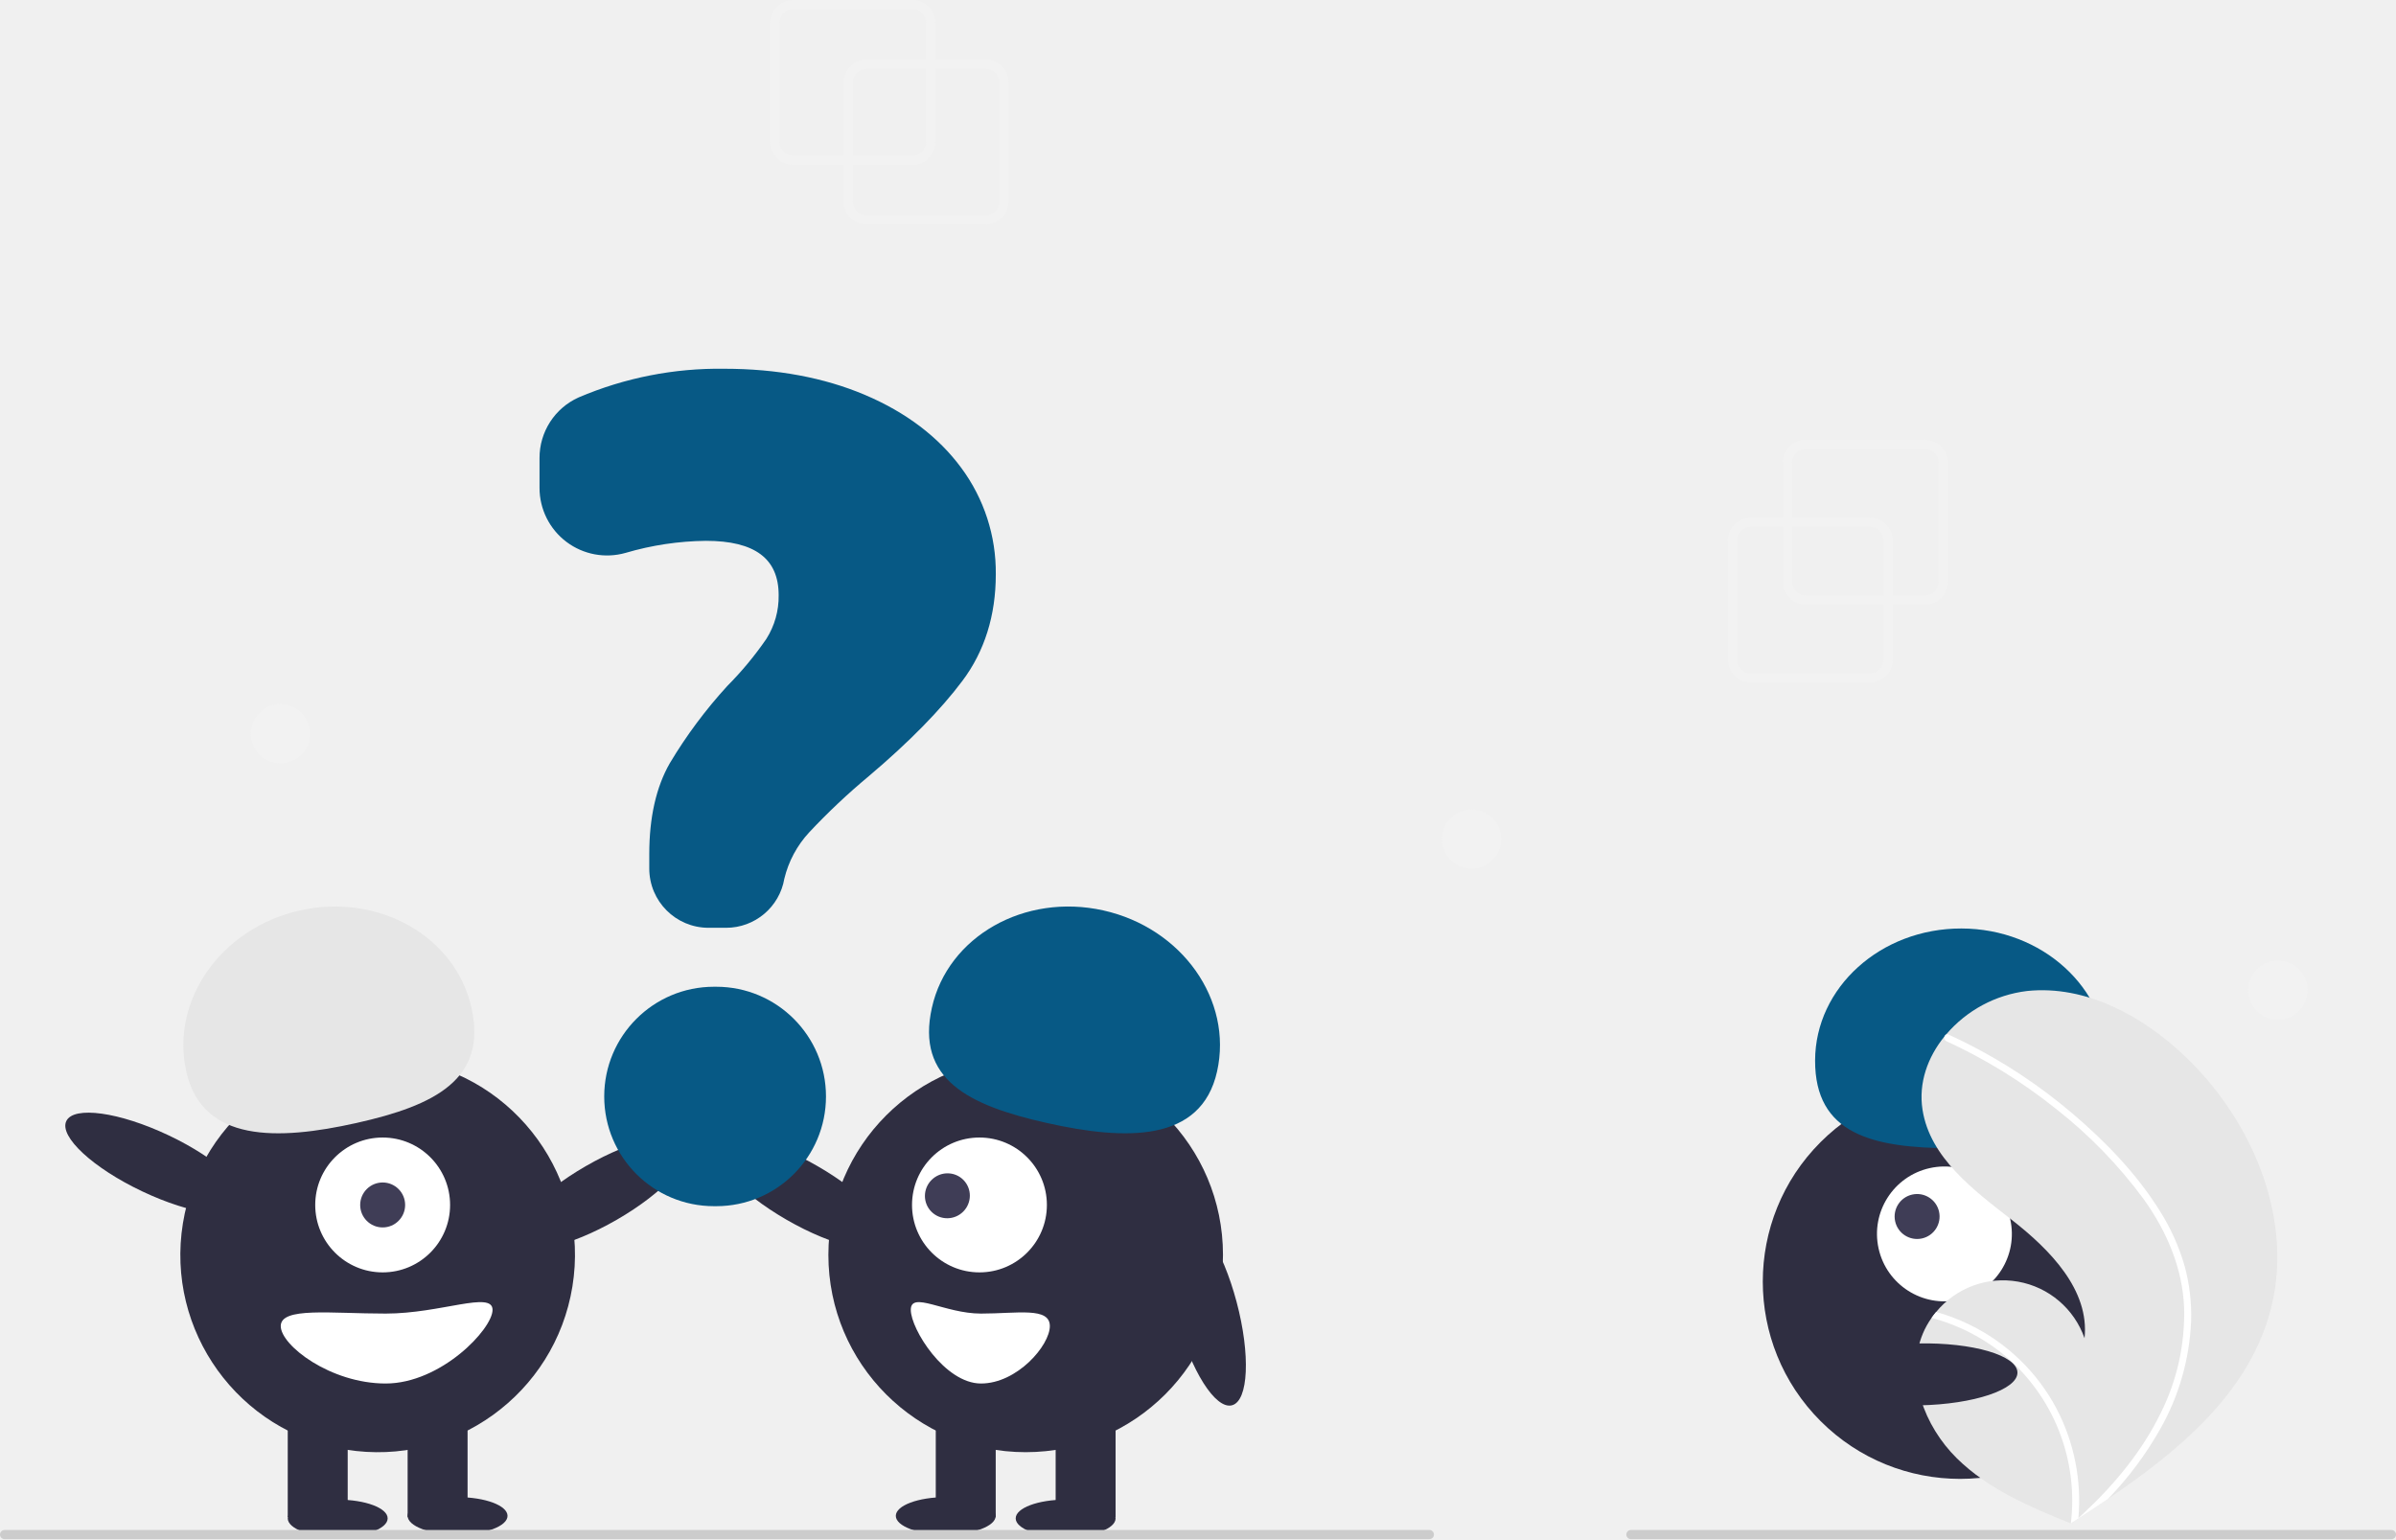
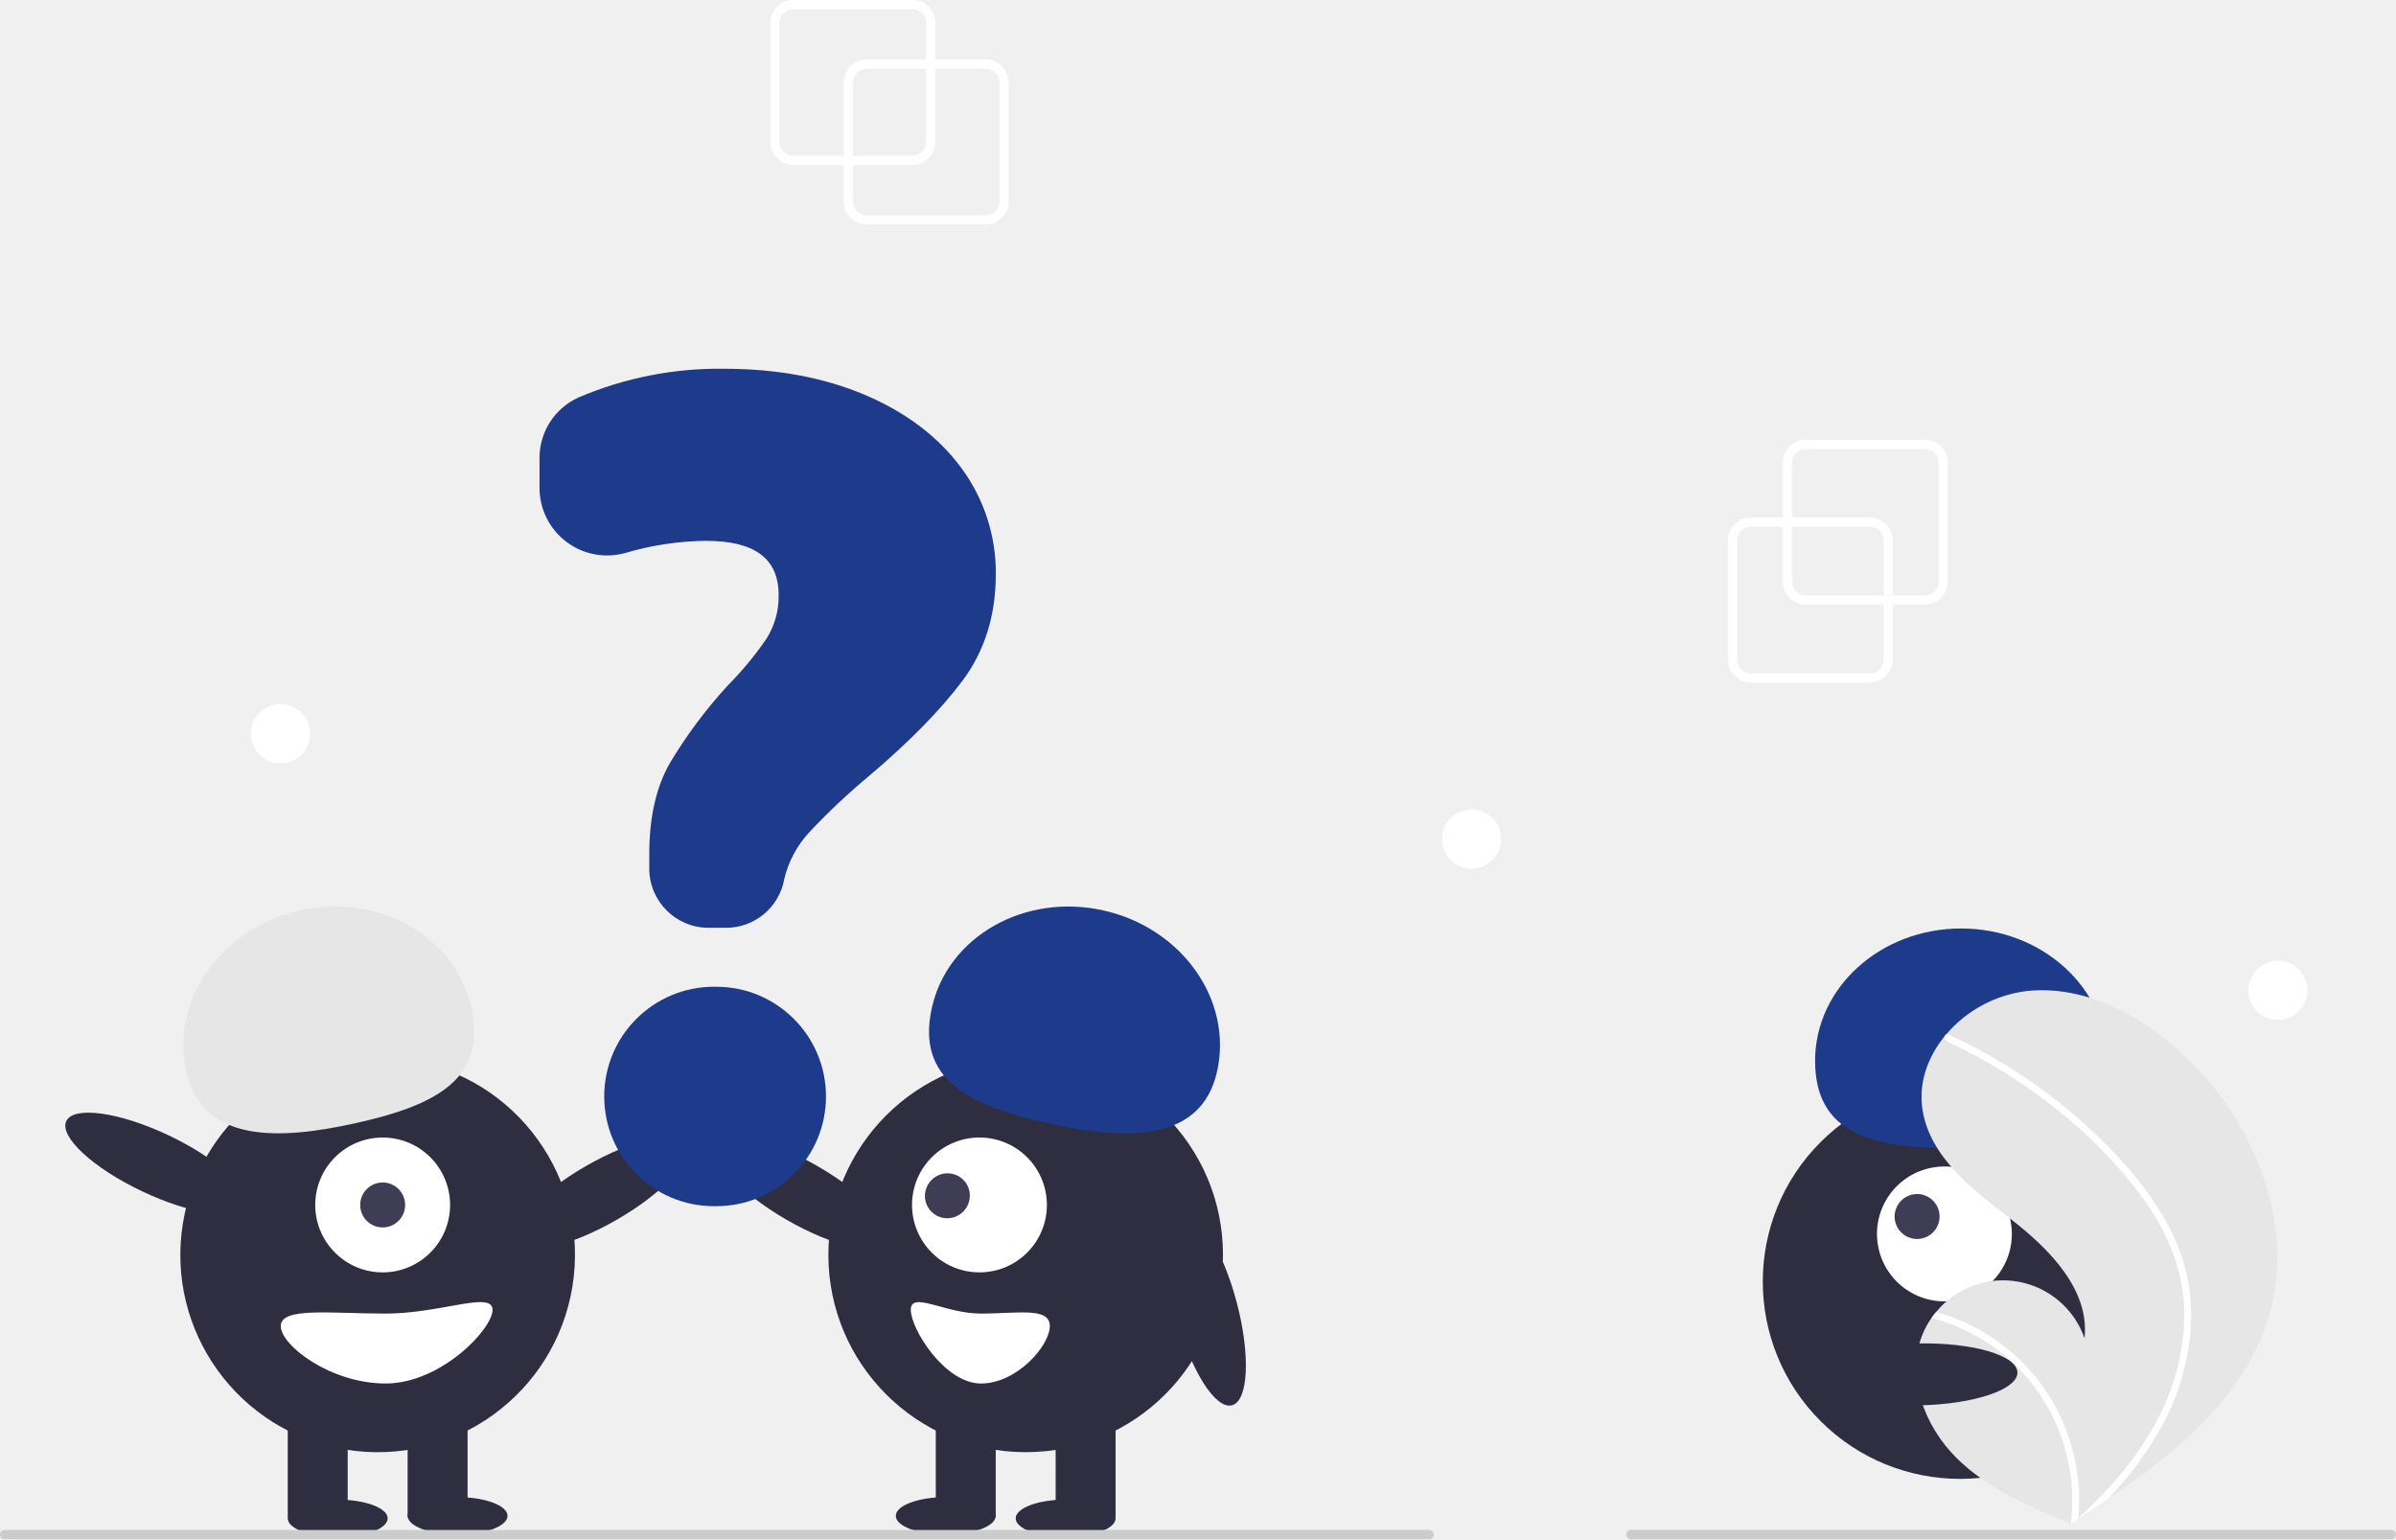
<svg xmlns="http://www.w3.org/2000/svg" data-name="Layer 1" width="523" height="336" viewBox="0 0 523 336">
  <circle cx="766.35" cy="561.776" r="43.067" transform="translate(-511.2767 424.4313) rotate(-45)" fill="#2f2e41" />
  <circle cx="762.929" cy="551.366" r="14.719" transform="translate(-439.6308 -104.0852) rotate(-12.48125)" fill="#fff" />
  <circle cx="756.966" cy="547.565" r="4.906" transform="translate(-438.9502 -105.4637) rotate(-12.48125)" fill="#3f3d56" />
-   <path d="M764.648,532.66c-17.613-.033-29.978-3.179-29.948-19.136s14.332-28.867,31.945-28.834,31.868,12.995,31.838,28.952C798.454,529.599,782.262,532.692,764.648,532.66Z" transform="translate(-338.5 -282)" fill="#075985" />
+   <path d="M764.648,532.66c-17.613-.033-29.978-3.179-29.948-19.136s14.332-28.867,31.945-28.834,31.868,12.995,31.838,28.952C798.454,529.599,782.262,532.692,764.648,532.66Z" transform="translate(-338.5 -282)" fill="#1e3a8a" />
  <path d="M833.852,568.974c-5.052,17.526-19.804,29.795-35.191,40.217q-3.223,2.183-6.448,4.266c-.015.006-.03.02-.044.026-.103.066-.207.133-.303.2-.444.286-.888.572-1.328.855l.242.109s.237.126-.022.02c-.077-.032-.158-.061-.235-.094-8.939-3.605-18.037-7.476-24.888-14.23-7.106-7.014-11.26-18.014-7.411-27.228a17.592,17.592,0,0,1,1.905-3.419c.312-.447.648-.874.998-1.294a18.856,18.856,0,0,1,32.386,5.73c1.131-10.526-7.549-19.343-15.901-25.848-8.356-6.502-17.851-13.583-19.467-24.051-.902-5.824,1.123-11.468,4.812-15.999.114-.138.228-.275.346-.409a27.518,27.518,0,0,1,17.687-9.489c12.813-1.332,25.259,5.451,34.568,14.359C830.538,527.03,839.595,549.047,833.852,568.974Z" transform="translate(-338.5 -282)" fill="#e6e6e6" />
  <path d="M809.767,546.05a46.78,46.78,0,0,1,5.604,12.361,40.62,40.62,0,0,1,1.404,11.997,52.044,52.044,0,0,1-6.816,23.685A74.902,74.902,0,0,1,798.66,609.192q-3.223,2.183-6.448,4.266c-.015.006-.03.02-.044.026-.103.066-.207.133-.303.2-.444.286-.888.572-1.328.855,0,0,.479.235.219.129-.077-.032-.158-.061-.235-.094a41.405,41.405,0,0,0-13.249-35.651,41.76,41.76,0,0,0-17.146-9.226c.312-.447.648-.874.998-1.294a43.296,43.296,0,0,1,7.147,2.704,42.424,42.424,0,0,1,19.182,18.493,43.374,43.374,0,0,1,4.723,23.801c.367-.333.735-.673,1.092-1.01,6.793-6.333,12.826-13.602,16.91-21.992A48.416,48.416,0,0,0,815.247,567.493c-.333-8.653-3.781-16.668-8.773-23.646a101.346,101.346,0,0,0-19.211-19.798,115.158,115.158,0,0,0-23.892-14.751.828.828,0,0,1-.417-1.063.704.704,0,0,1,.346-.409.613.613,0,0,1,.532.023c1.054.485,2.1.977,3.139,1.49a116.465,116.465,0,0,1,24.062,15.873C798.117,531.25,804.785,538.149,809.767,546.05Z" transform="translate(-338.5 -282)" fill="#fff" />
  <ellipse cx="73.714" cy="331.46" rx="10.903" ry="4.089" fill="#2f2e41" />
  <ellipse cx="99.881" cy="330.915" rx="10.903" ry="4.089" fill="#2f2e41" />
  <ellipse cx="469.744" cy="542.424" rx="21.534" ry="6.76" transform="translate(-546.6249 25.10005) rotate(-29.96257)" fill="#2f2e41" />
  <circle cx="420.936" cy="555.946" r="43.067" transform="translate(-533.7577 600.3947) rotate(-80.78252)" fill="#2f2e41" />
  <rect x="62.811" y="307.746" width="13.084" height="23.442" fill="#2f2e41" />
  <rect x="88.978" y="307.746" width="13.084" height="23.442" fill="#2f2e41" />
  <circle cx="83.527" cy="263.043" r="14.719" fill="#fff" />
  <circle cx="83.527" cy="263.043" r="4.906" fill="#3f3d56" />
  <path d="M379.16,515.895c-3.477-15.574,7.639-31.31,24.829-35.149s33.944,5.675,37.422,21.249-7.915,21.318-25.105,25.156S382.637,531.469,379.16,515.895Z" transform="translate(-338.5 -282)" fill="#e6e6e6" />
  <ellipse cx="372.428" cy="535.963" rx="6.76" ry="21.534" transform="translate(-609.9256 360.7865) rotate(-64.62574)" fill="#2f2e41" />
  <path d="M399.782,571.483c0,4.215,10.853,12.539,22.897,12.539s23.335-11.867,23.335-16.082-11.292.818-23.335.818S399.782,567.268,399.782,571.483Z" transform="translate(-338.5 -282)" fill="#fff" />
  <ellipse cx="232.609" cy="331.46" rx="10.903" ry="4.089" fill="#2f2e41" />
  <ellipse cx="206.441" cy="330.915" rx="10.903" ry="4.089" fill="#2f2e41" />
  <ellipse cx="513.579" cy="542.424" rx="6.76" ry="21.534" transform="translate(-551.3501 434.4593) rotate(-60.03743)" fill="#2f2e41" />
  <circle cx="223.886" cy="273.946" r="43.067" fill="#2f2e41" />
  <rect x="230.428" y="307.746" width="13.084" height="23.442" fill="#2f2e41" />
  <rect x="204.261" y="307.746" width="13.084" height="23.442" fill="#2f2e41" />
  <circle cx="213.796" cy="263.043" r="14.719" fill="#fff" />
  <ellipse cx="545.296" cy="543.043" rx="4.921" ry="4.886" transform="translate(-562.7767 262.2905) rotate(-44.97427)" fill="#3f3d56" />
-   <path d="M567.018,527.151c-17.19-3.838-28.582-9.582-25.105-25.156s20.232-25.087,37.422-21.249,28.306,19.575,24.829,35.149S584.208,530.989,567.018,527.151Z" transform="translate(-338.5 -282)" fill="#075985" />
+   <path d="M567.018,527.151c-17.19-3.838-28.582-9.582-25.105-25.156s20.232-25.087,37.422-21.249,28.306,19.575,24.829,35.149S584.208,530.989,567.018,527.151Z" transform="translate(-338.5 -282)" fill="#1e3a8a" />
  <ellipse cx="601.895" cy="567.963" rx="6.76" ry="21.534" transform="translate(-464.129 -108.4587) rotate(-14.87459)" fill="#2f2e41" />
  <path d="M552.629,568.758c-7.907,0-15.32-5.033-15.32-.818s7.413,16.082,15.32,16.082,15.032-8.323,15.032-12.539S560.536,568.758,552.629,568.758Z" transform="translate(-338.5 -282)" fill="#fff" />
-   <path d="M496.972,484.539H493.147a12.937,12.937,0,0,1-12.923-12.923v-3.211c0-7.953,1.507-14.612,4.479-19.792a104.114,104.114,0,0,1,12.542-16.852,74.269,74.269,0,0,0,8.528-10.279,17.29,17.29,0,0,0,2.693-9.562c0-7.978-5.198-11.856-15.891-11.856a64.526,64.526,0,0,0-17.515,2.629,14.745,14.745,0,0,1-18.792-14.178v-6.5a14.463,14.463,0,0,1,8.532-13.256A78.083,78.083,0,0,1,496.61,362.5c11.444,0,21.775,1.922,30.707,5.713,8.948,3.799,16.017,9.157,21.011,15.924a38.352,38.352,0,0,1,7.536,23.244c0,8.98-2.452,16.801-7.287,23.247-4.782,6.38-11.638,13.364-20.376,20.76a145.204,145.204,0,0,0-13.063,12.307,22.718,22.718,0,0,0-5.431,10.111A12.888,12.888,0,0,1,496.972,484.539Z" transform="translate(-338.5 -282)" fill="#075985" />
-   <path d="M494.845,545.311h-.504a23.951,23.951,0,0,1,0-47.902h.504a23.951,23.951,0,1,1,0,47.902Z" transform="translate(-338.5 -282)" fill="#075985" />
+   <path d="M496.972,484.539H493.147a12.937,12.937,0,0,1-12.923-12.923v-3.211c0-7.953,1.507-14.612,4.479-19.792a104.114,104.114,0,0,1,12.542-16.852,74.269,74.269,0,0,0,8.528-10.279,17.29,17.29,0,0,0,2.693-9.562c0-7.978-5.198-11.856-15.891-11.856a64.526,64.526,0,0,0-17.515,2.629,14.745,14.745,0,0,1-18.792-14.178v-6.5a14.463,14.463,0,0,1,8.532-13.256A78.083,78.083,0,0,1,496.61,362.5c11.444,0,21.775,1.922,30.707,5.713,8.948,3.799,16.017,9.157,21.011,15.924a38.352,38.352,0,0,1,7.536,23.244c0,8.98-2.452,16.801-7.287,23.247-4.782,6.38-11.638,13.364-20.376,20.76a145.204,145.204,0,0,0-13.063,12.307,22.718,22.718,0,0,0-5.431,10.111A12.888,12.888,0,0,1,496.972,484.539Z" transform="translate(-338.5 -282)" fill="#1e3a8a" />
+   <path d="M494.845,545.311h-.504a23.951,23.951,0,0,1,0-47.902h.504a23.951,23.951,0,1,1,0,47.902Z" transform="translate(-338.5 -282)" fill="#1e3a8a" />
  <path d="M650.5,618h-311a1,1,0,0,1,0-2h311a1,1,0,0,1,0,2Z" transform="translate(-338.5 -282)" fill="#ccc" />
  <path d="M860.5,618h-166a1,1,0,0,1,0-2h166a1,1,0,0,1,0,2Z" transform="translate(-338.5 -282)" fill="#ccc" />
  <ellipse cx="757.339" cy="582.032" rx="21.534" ry="6.76" transform="translate(-349.736 -267.0801) rotate(-1.12041)" fill="#2f2e41" />
-   <path d="M746.661,431h-26a5.006,5.006,0,0,1-5-5V400a5.006,5.006,0,0,1,5-5h26a5.006,5.006,0,0,1,5,5v26A5.006,5.006,0,0,1,746.661,431Zm-26-34a3.003,3.003,0,0,0-3,3v26a3.003,3.003,0,0,0,3,3h26a3.003,3.003,0,0,0,3-3V400a3.003,3.003,0,0,0-3-3Z" transform="translate(-338.5 -282)" fill="#f2f2f2" />
-   <path d="M758.661,414h-26a5.006,5.006,0,0,1-5-5V383a5.006,5.006,0,0,1,5-5h26a5.006,5.006,0,0,1,5,5v26A5.006,5.006,0,0,1,758.661,414Zm-26-34a3.003,3.003,0,0,0-3,3v26a3.003,3.003,0,0,0,3,3h26a3.003,3.003,0,0,0,3-3V383a3.003,3.003,0,0,0-3-3Z" transform="translate(-338.5 -282)" fill="#f2f2f2" />
-   <path d="M553.661,331h-26a5.006,5.006,0,0,1-5-5V300a5.006,5.006,0,0,1,5-5h26a5.006,5.006,0,0,1,5,5v26A5.006,5.006,0,0,1,553.661,331Zm-26-34a3.003,3.003,0,0,0-3,3v26a3.003,3.003,0,0,0,3,3h26a3.003,3.003,0,0,0,3-3V300a3.003,3.003,0,0,0-3-3Z" transform="translate(-338.5 -282)" fill="#f2f2f2" />
-   <path d="M537.661,318h-26a5.006,5.006,0,0,1-5-5V287a5.006,5.006,0,0,1,5-5h26a5.006,5.006,0,0,1,5,5v26A5.006,5.006,0,0,1,537.661,318Zm-26-34a3.003,3.003,0,0,0-3,3v26a3.003,3.003,0,0,0,3,3h26a3.003,3.003,0,0,0,3-3V287a3.003,3.003,0,0,0-3-3Z" transform="translate(-338.5 -282)" fill="#f2f2f2" />
-   <circle cx="321.22" cy="183.17" r="6.467" fill="#f2f2f2" />
-   <circle cx="61.22" cy="160.17" r="6.467" fill="#f2f2f2" />
-   <circle cx="497.22" cy="216.17" r="6.467" fill="#f2f2f2" />
+   <path d="M746.661,431h-26a5.006,5.006,0,0,1-5-5V400a5.006,5.006,0,0,1,5-5h26a5.006,5.006,0,0,1,5,5v26A5.006,5.006,0,0,1,746.661,431Zm-26-34a3.003,3.003,0,0,0-3,3v26a3.003,3.003,0,0,0,3,3h26a3.003,3.003,0,0,0,3-3V400a3.003,3.003,0,0,0-3-3Z" transform="translate(-338.5 -282)" fill="#ffffff" />
+   <path d="M758.661,414h-26a5.006,5.006,0,0,1-5-5V383a5.006,5.006,0,0,1,5-5h26a5.006,5.006,0,0,1,5,5v26A5.006,5.006,0,0,1,758.661,414Zm-26-34a3.003,3.003,0,0,0-3,3v26a3.003,3.003,0,0,0,3,3h26a3.003,3.003,0,0,0,3-3V383a3.003,3.003,0,0,0-3-3Z" transform="translate(-338.5 -282)" fill="#ffffff" />
+   <path d="M553.661,331h-26a5.006,5.006,0,0,1-5-5V300a5.006,5.006,0,0,1,5-5h26a5.006,5.006,0,0,1,5,5v26A5.006,5.006,0,0,1,553.661,331Zm-26-34a3.003,3.003,0,0,0-3,3v26a3.003,3.003,0,0,0,3,3h26a3.003,3.003,0,0,0,3-3V300a3.003,3.003,0,0,0-3-3Z" transform="translate(-338.5 -282)" fill="#ffffff" />
+   <path d="M537.661,318h-26a5.006,5.006,0,0,1-5-5V287a5.006,5.006,0,0,1,5-5h26a5.006,5.006,0,0,1,5,5v26A5.006,5.006,0,0,1,537.661,318Zm-26-34a3.003,3.003,0,0,0-3,3v26a3.003,3.003,0,0,0,3,3h26a3.003,3.003,0,0,0,3-3V287a3.003,3.003,0,0,0-3-3Z" transform="translate(-338.5 -282)" fill="#ffffff" />
+   <circle cx="321.22" cy="183.17" r="6.467" fill="#ffffff" />
+   <circle cx="61.22" cy="160.17" r="6.467" fill="#ffffff" />
+   <circle cx="497.22" cy="216.17" r="6.467" fill="#ffffff" />
</svg>
